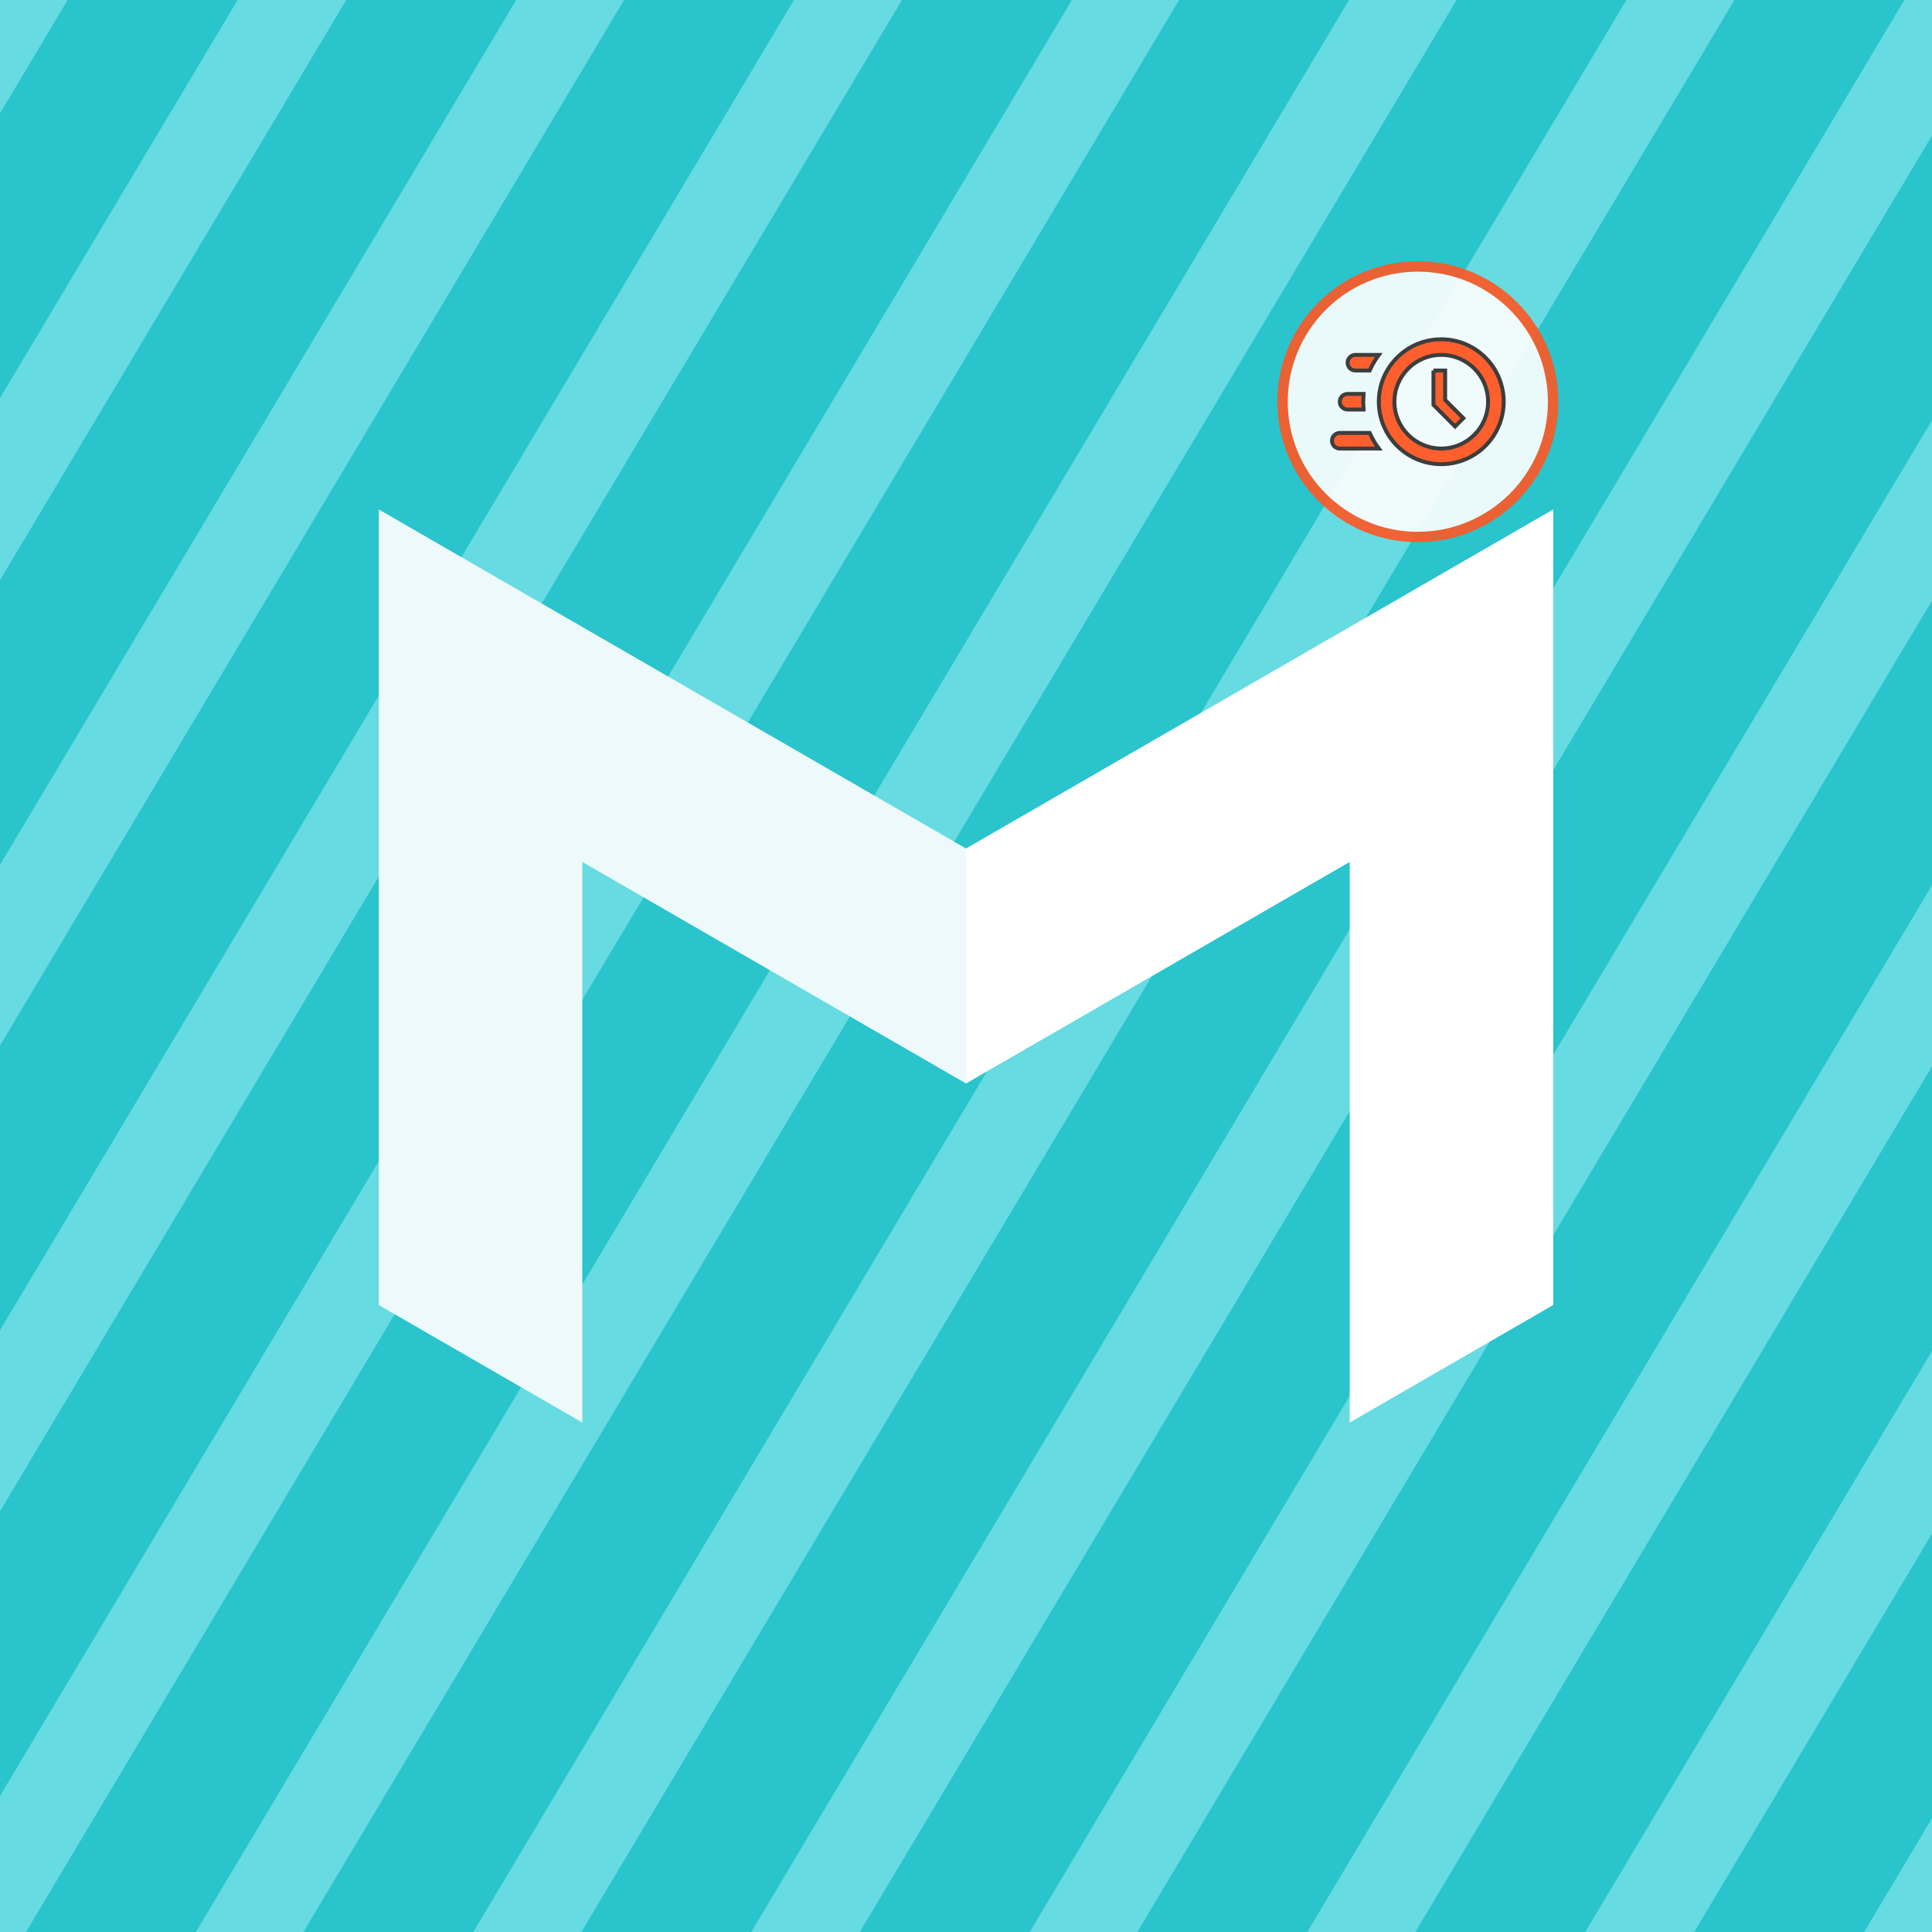
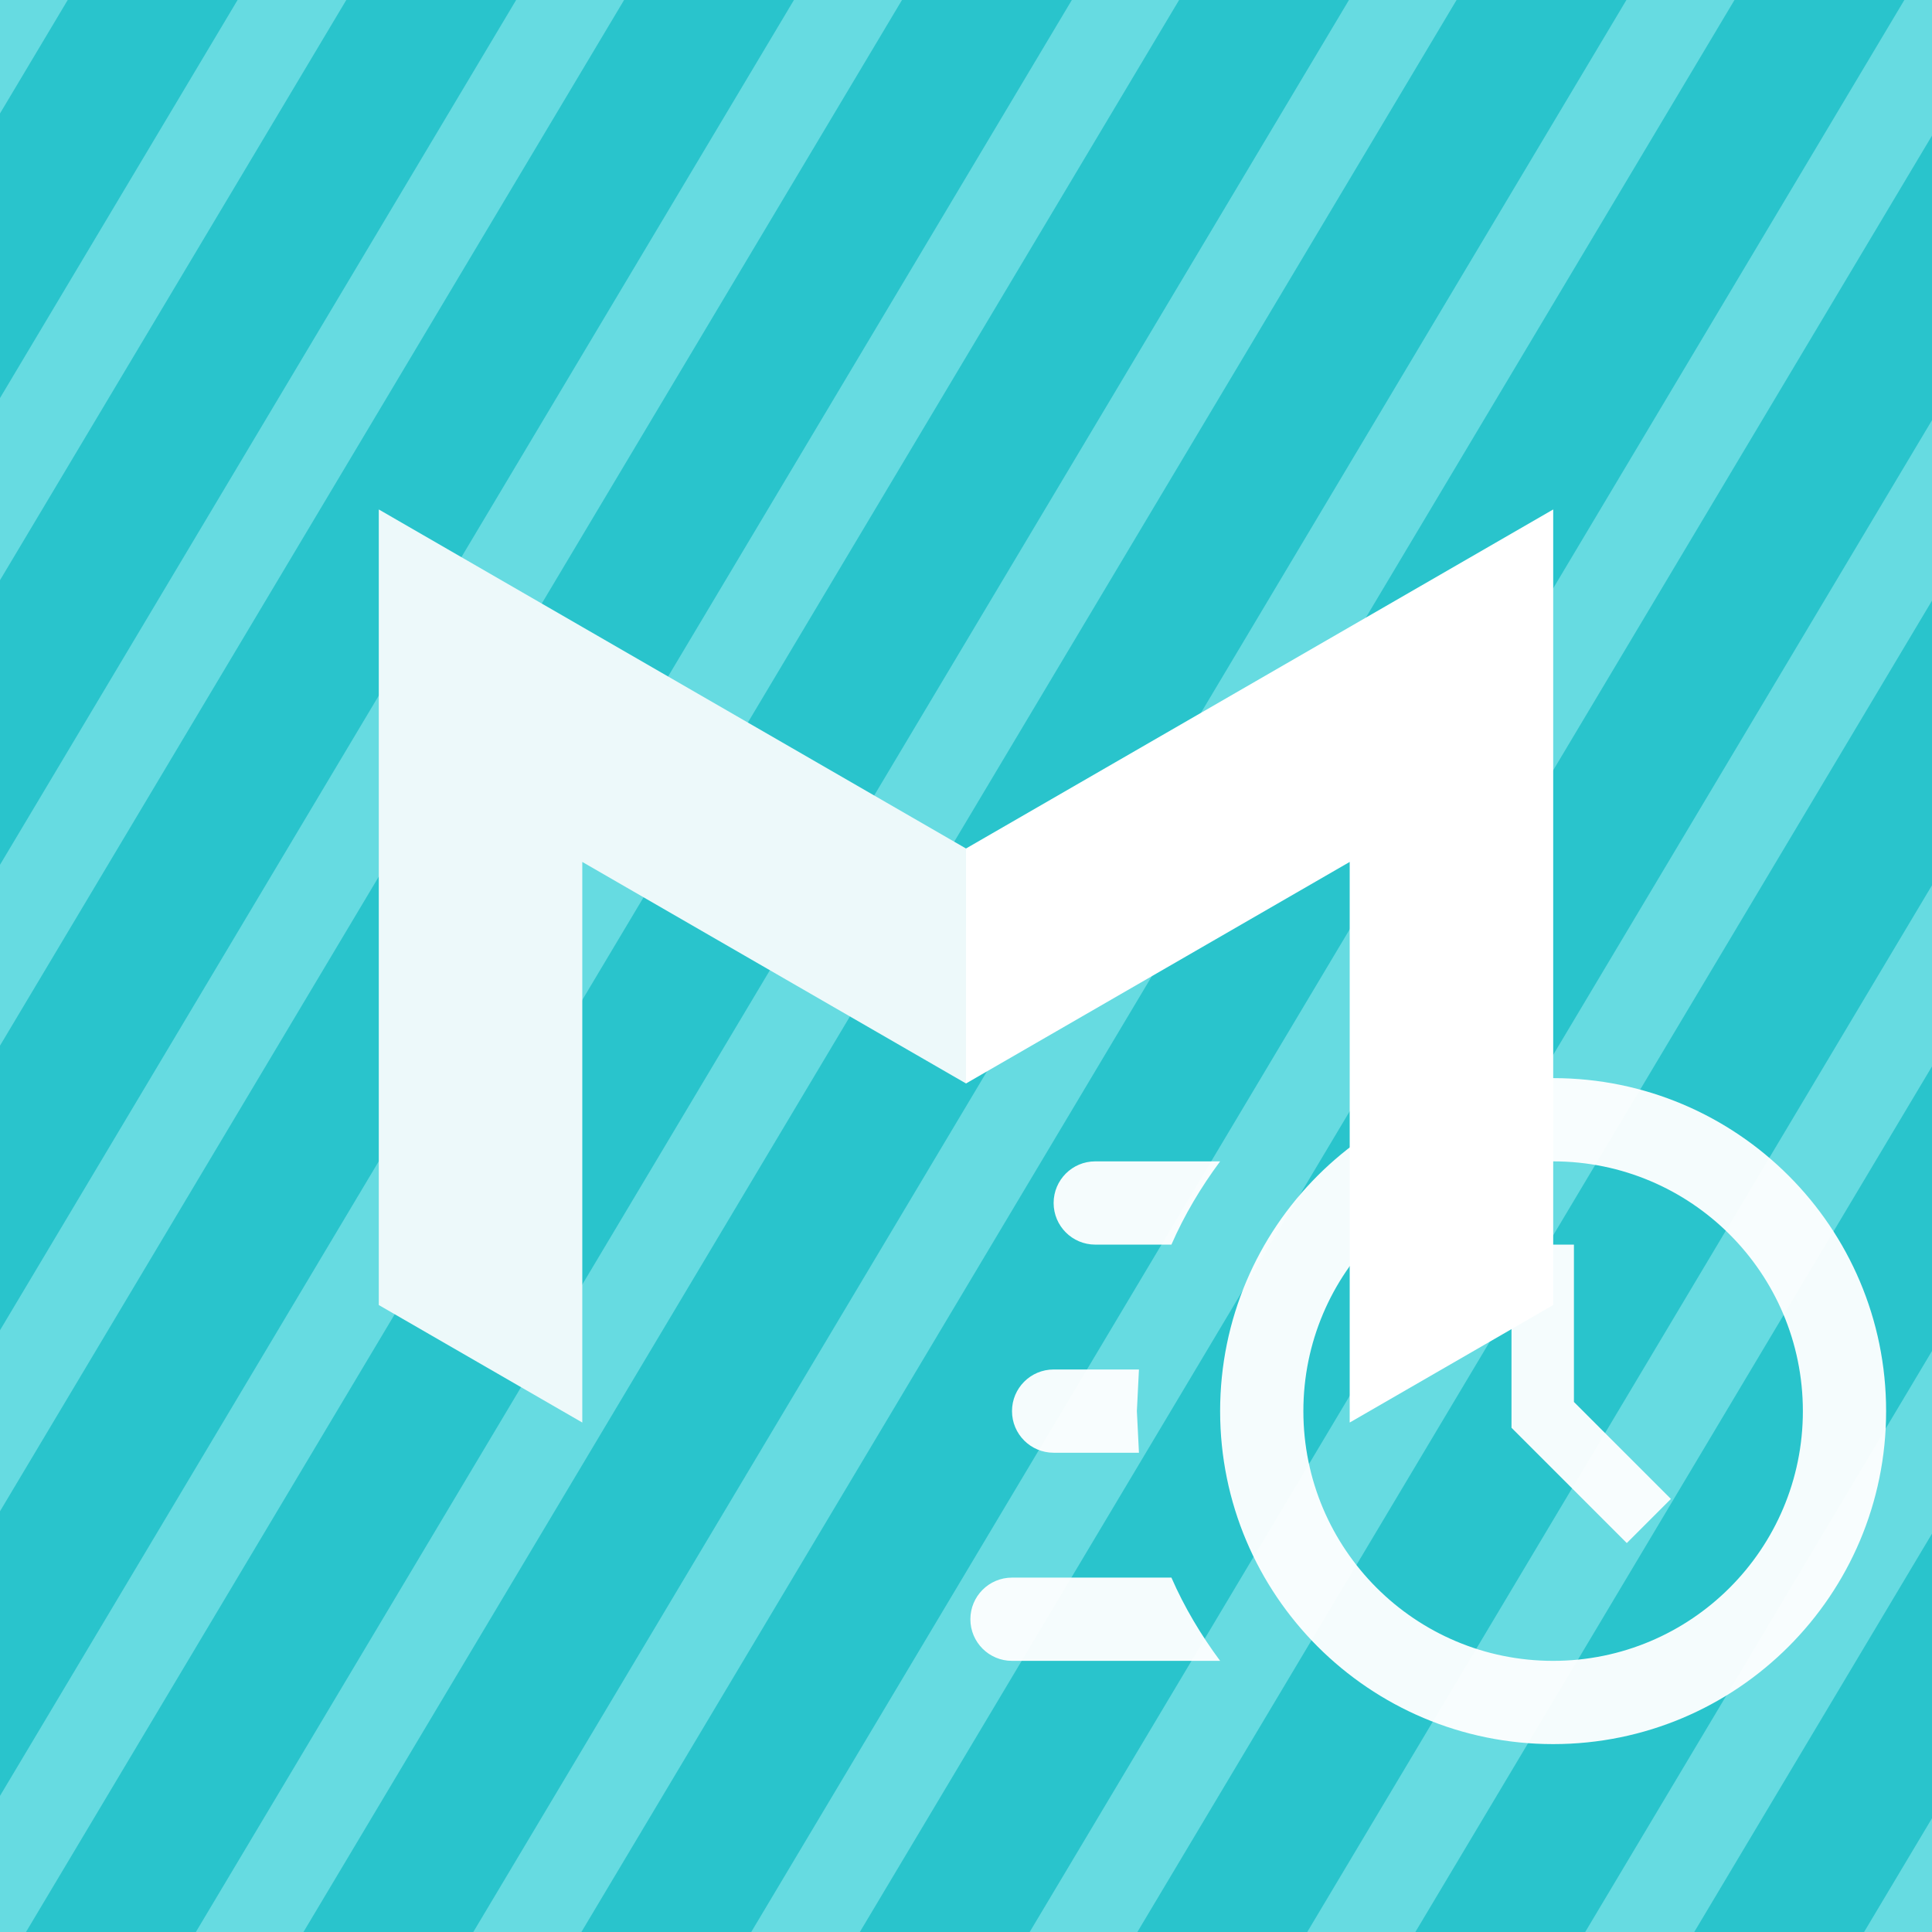
<svg xmlns="http://www.w3.org/2000/svg" id="svg8" version="1.1" viewBox="0 0 135.467 135.467" height="512" width="512">
  <defs id="defs2">
    <linearGradient id="linearGradient853">
      <stop style="stop-color:#000000;stop-opacity:1;" offset="0" id="stop851" />
    </linearGradient>
  </defs>
  <g id="layer1">
    <rect style="fill:#66dbe1;fill-opacity:1;stroke:none;stroke-width:12.7;stroke-linecap:square;stroke-linejoin:round;stroke-miterlimit:4;stroke-dasharray:none;stroke-opacity:0.134" id="rect3139" width="135.467" height="135.467" x="1.0585937e-05" y="-4.638672e-07" />
    <path id="path4983" style="color:#000000;font-style:normal;font-variant:normal;font-weight:normal;font-stretch:normal;font-size:medium;line-height:normal;font-family:sans-serif;font-variant-ligatures:normal;font-variant-position:normal;font-variant-caps:normal;font-variant-numeric:normal;font-variant-alternates:normal;font-variant-east-asian:normal;font-feature-settings:normal;font-variation-settings:normal;text-indent:0;text-align:start;text-decoration:none;text-decoration-line:none;text-decoration-style:solid;text-decoration-color:#000000;letter-spacing:normal;word-spacing:normal;text-transform:none;writing-mode:lr-tb;direction:ltr;text-orientation:mixed;dominant-baseline:auto;baseline-shift:baseline;text-anchor:start;white-space:normal;shape-padding:0;shape-margin:0;inline-size:0;clip-rule:nonzero;display:inline;overflow:visible;visibility:visible;isolation:auto;mix-blend-mode:normal;color-interpolation:sRGB;color-interpolation-filters:linearRGB;solid-color:#000000;solid-opacity:1;vector-effect:none;fill:#29c4cc;fill-opacity:1;fill-rule:nonzero;stroke:none;stroke-width:38.64;stroke-linecap:butt;stroke-linejoin:miter;stroke-miterlimit:4;stroke-dasharray:none;stroke-dashoffset:0;stroke-opacity:1;color-rendering:auto;image-rendering:auto;shape-rendering:auto;text-rendering:auto;enable-background:accumulate;stop-color:#000000" d="M 17.945 0 L 0 30.066 L 0 105.488 L 62.959 0 L 17.945 0 z M 91.77 0 L 0 153.758 L 0 229.18 L 136.783 0 L 91.77 0 z M 165.391 0 L 0 277.109 L 0 352.531 L 210.404 0 L 165.391 0 z M 239.037 0 L 0 400.504 L 0 475.928 L 284.053 0 L 239.037 0 z M 312.475 0 L 6.893 512 L 51.908 512 L 357.49 0 L 312.475 0 z M 386.008 0 L 80.426 512 L 125.434 512 L 431.016 0 L 386.008 0 z M 459.656 0 L 154.078 512 L 199.088 512 L 504.67 0 L 459.656 0 z M 512 35.943 L 227.871 512 L 272.879 512 L 512 111.355 L 512 35.943 z M 512 159.182 L 301.424 512 L 346.438 512 L 512 234.604 L 512 159.182 z M 512 282.611 L 375.092 512 L 420.1 512 L 512 358.023 L 512 282.611 z M 512 406.439 L 448.998 512 L 494.006 512 L 512 481.852 L 512 406.439 z " transform="scale(0.2645833)" />
    <g id="g3143" transform="matrix(0.7296495,0,0,0.7296495,18.42429,17.22288)" style="stroke-width:1.371">
      <path id="path2961" style="color:#000000;font-style:normal;font-variant:normal;font-weight:normal;font-stretch:normal;font-size:medium;line-height:normal;font-family:sans-serif;font-variant-ligatures:normal;font-variant-position:normal;font-variant-caps:normal;font-variant-numeric:normal;font-variant-alternates:normal;font-variant-east-asian:normal;font-feature-settings:normal;font-variation-settings:normal;text-indent:0;text-align:start;text-decoration:none;text-decoration-line:none;text-decoration-style:solid;text-decoration-color:#000000;letter-spacing:normal;word-spacing:normal;text-transform:none;writing-mode:lr-tb;direction:ltr;text-orientation:mixed;dominant-baseline:auto;baseline-shift:baseline;text-anchor:start;white-space:normal;shape-padding:0;shape-margin:0;inline-size:0;clip-rule:nonzero;display:inline;overflow:visible;visibility:visible;opacity:1;isolation:auto;mix-blend-mode:normal;color-interpolation:sRGB;color-interpolation-filters:linearRGB;solid-color:#000000;solid-opacity:1;vector-effect:none;fill:#ffffff;fill-opacity:1;fill-rule:nonzero;stroke:none;stroke-width:0.363;stroke-linecap:square;stroke-linejoin:miter;stroke-miterlimit:4;stroke-dasharray:none;stroke-dashoffset:0;stroke-opacity:1;color-rendering:auto;image-rendering:auto;shape-rendering:auto;text-rendering:auto;enable-background:accumulate;stop-color:#000000;stop-opacity:1" d="M 124.008,25.354 104.452,36.646 67.579,57.935 67.578,80.515 87.134,69.224 104.452,59.225 v 53.873 l 14.668,-8.468 4.888,-2.823 V 47.935 Z" />
      <path id="path3145" style="color:#000000;font-style:normal;font-variant:normal;font-weight:normal;font-stretch:normal;font-size:medium;line-height:normal;font-family:sans-serif;font-variant-ligatures:normal;font-variant-position:normal;font-variant-caps:normal;font-variant-numeric:normal;font-variant-alternates:normal;font-variant-east-asian:normal;font-feature-settings:normal;font-variation-settings:normal;text-indent:0;text-align:start;text-decoration:none;text-decoration-line:none;text-decoration-style:solid;text-decoration-color:#000000;letter-spacing:normal;word-spacing:normal;text-transform:none;writing-mode:lr-tb;direction:ltr;text-orientation:mixed;dominant-baseline:auto;baseline-shift:baseline;text-anchor:start;white-space:normal;shape-padding:0;shape-margin:0;inline-size:0;clip-rule:nonzero;display:inline;overflow:visible;visibility:visible;opacity:1;isolation:auto;mix-blend-mode:normal;color-interpolation:sRGB;color-interpolation-filters:linearRGB;solid-color:#000000;solid-opacity:1;vector-effect:none;fill:#edf9fa;fill-opacity:1;fill-rule:nonzero;stroke:none;stroke-width:0.363;stroke-linecap:square;stroke-linejoin:miter;stroke-miterlimit:4;stroke-dasharray:none;stroke-dashoffset:0;stroke-opacity:1;color-rendering:auto;image-rendering:auto;shape-rendering:auto;text-rendering:auto;enable-background:accumulate;stop-color:#000000;stop-opacity:1" d="m 11.15,25.354 19.556,11.291 36.873,21.289 9.6e-4,22.58 L 48.025,69.224 30.706,59.225 V 113.098 L 16.038,104.63 11.15,101.807 V 47.935 Z" />
-       <circle cx="111" cy="15" r="13" fill="#ffffff" opacity="0.9" stroke="#FF5722" stroke-width="1" />
-       <g transform="translate(102, 6) scale(0.75)">
-         <path d="M15,4A8,8 0 0,1 23,12A8,8 0 0,1 15,20A8,8 0 0,1 7,12A8,8 0 0,1 15,4M15,6A6,6 0 0,0 9,12A6,6 0 0,0 15,18A6,6 0 0,0 21,12A6,6 0 0,0 15,6M14,8H15.5V11.78L17.83,14.11L16.77,15.17L14,12.4V8M2,18A1,1 0 0,1 1,17A1,1 0 0,1 2,16H5.83C6.14,16.71 6.54,17.38 7,18H2M3,13A1,1 0 0,1 2,12A1,1 0 0,1 3,11H5.05L5,12L5.05,13H3M4,8A1,1 0 0,1 3,7A1,1 0 0,1 4,6H7C6.54,6.62 6.14,7.29 5.83,8H4Z" fill="#FF5722" stroke="#333" stroke-width="0.5" opacity="0.95" />
+       <g transform="translate(64, 64) scale(4)">
+         <path d="M15,4A8,8 0 0,1 23,12A8,8 0 0,1 15,20A8,8 0 0,1 7,12A8,8 0 0,1 15,4M15,6A6,6 0 0,0 9,12A6,6 0 0,0 15,18A6,6 0 0,0 21,12A6,6 0 0,0 15,6M14,8H15.5V11.78L17.83,14.11L16.77,15.17L14,12.4V8M2,18A1,1 0 0,1 1,17A1,1 0 0,1 2,16H5.83C6.14,16.71 6.54,17.38 7,18H2M3,13A1,1 0 0,1 2,12A1,1 0 0,1 3,11H5.05L5,12L5.05,13H3M4,8A1,1 0 0,1 3,7A1,1 0 0,1 4,6H7C6.54,6.62 6.14,7.29 5.83,8H4Z" fill="#ffffff" stroke="#ffffff" stroke-width="0" opacity="0.95" />
      </g>
    </g>
  </g>
</svg>
